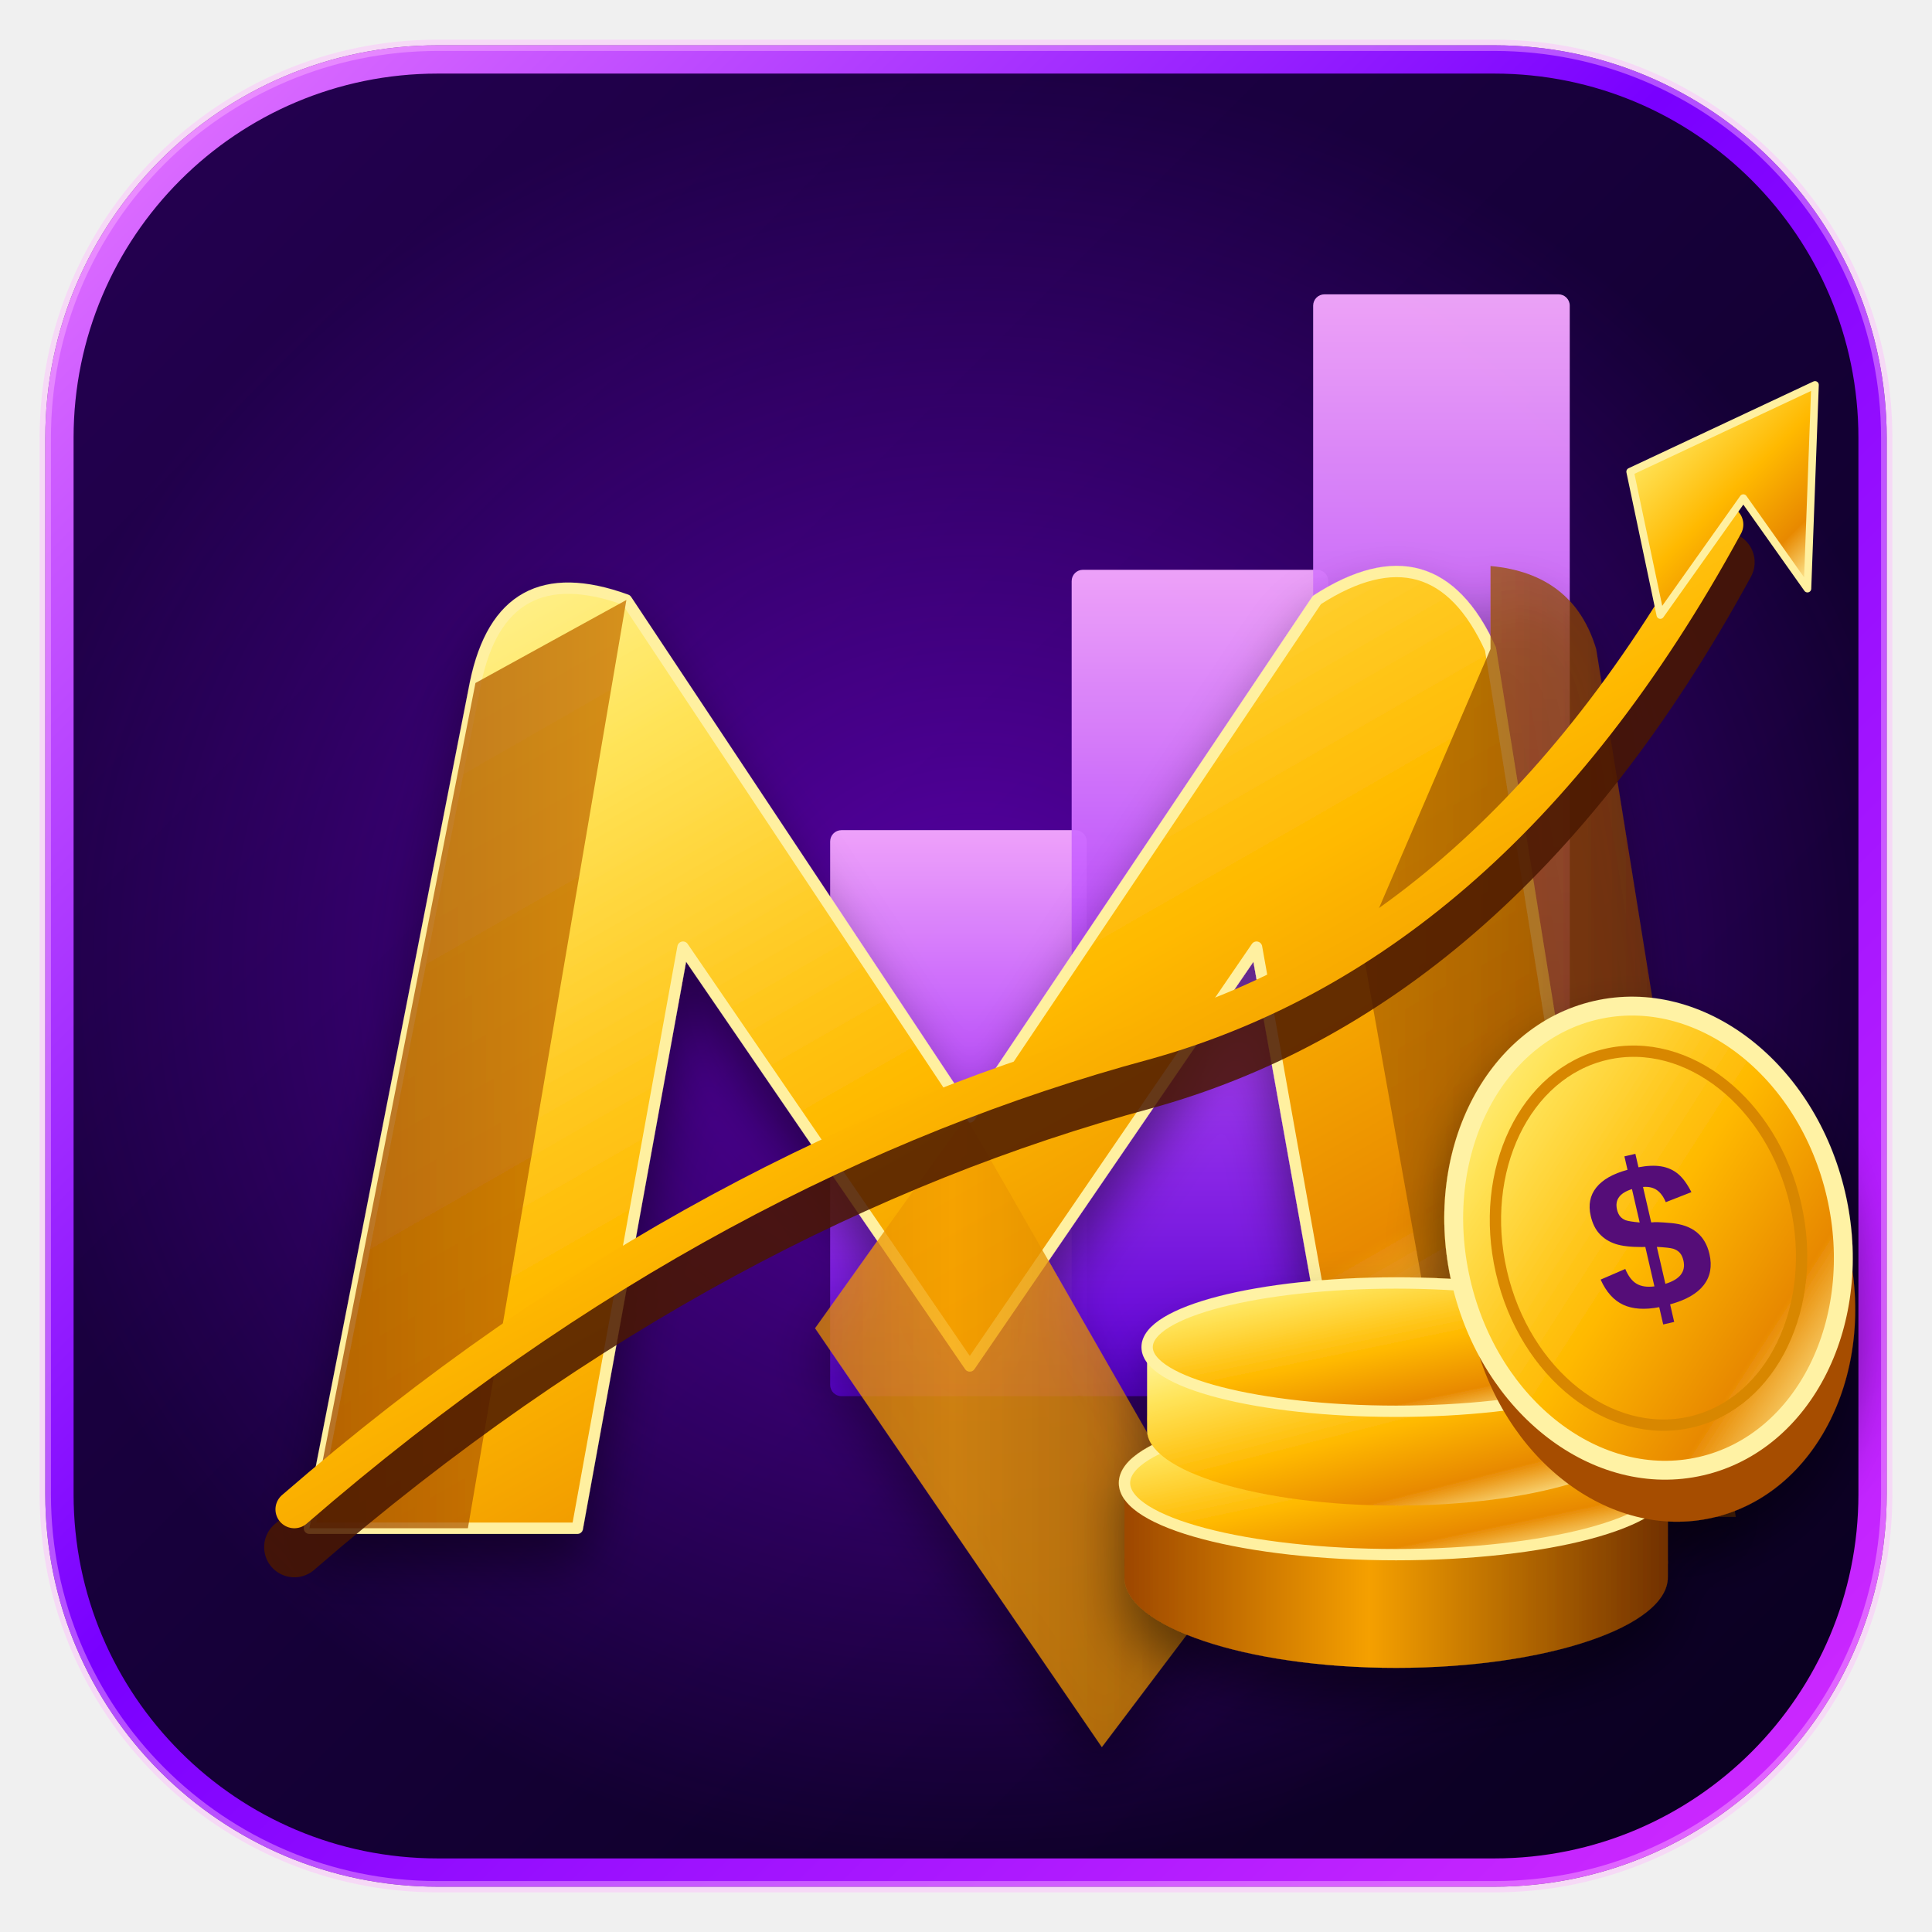
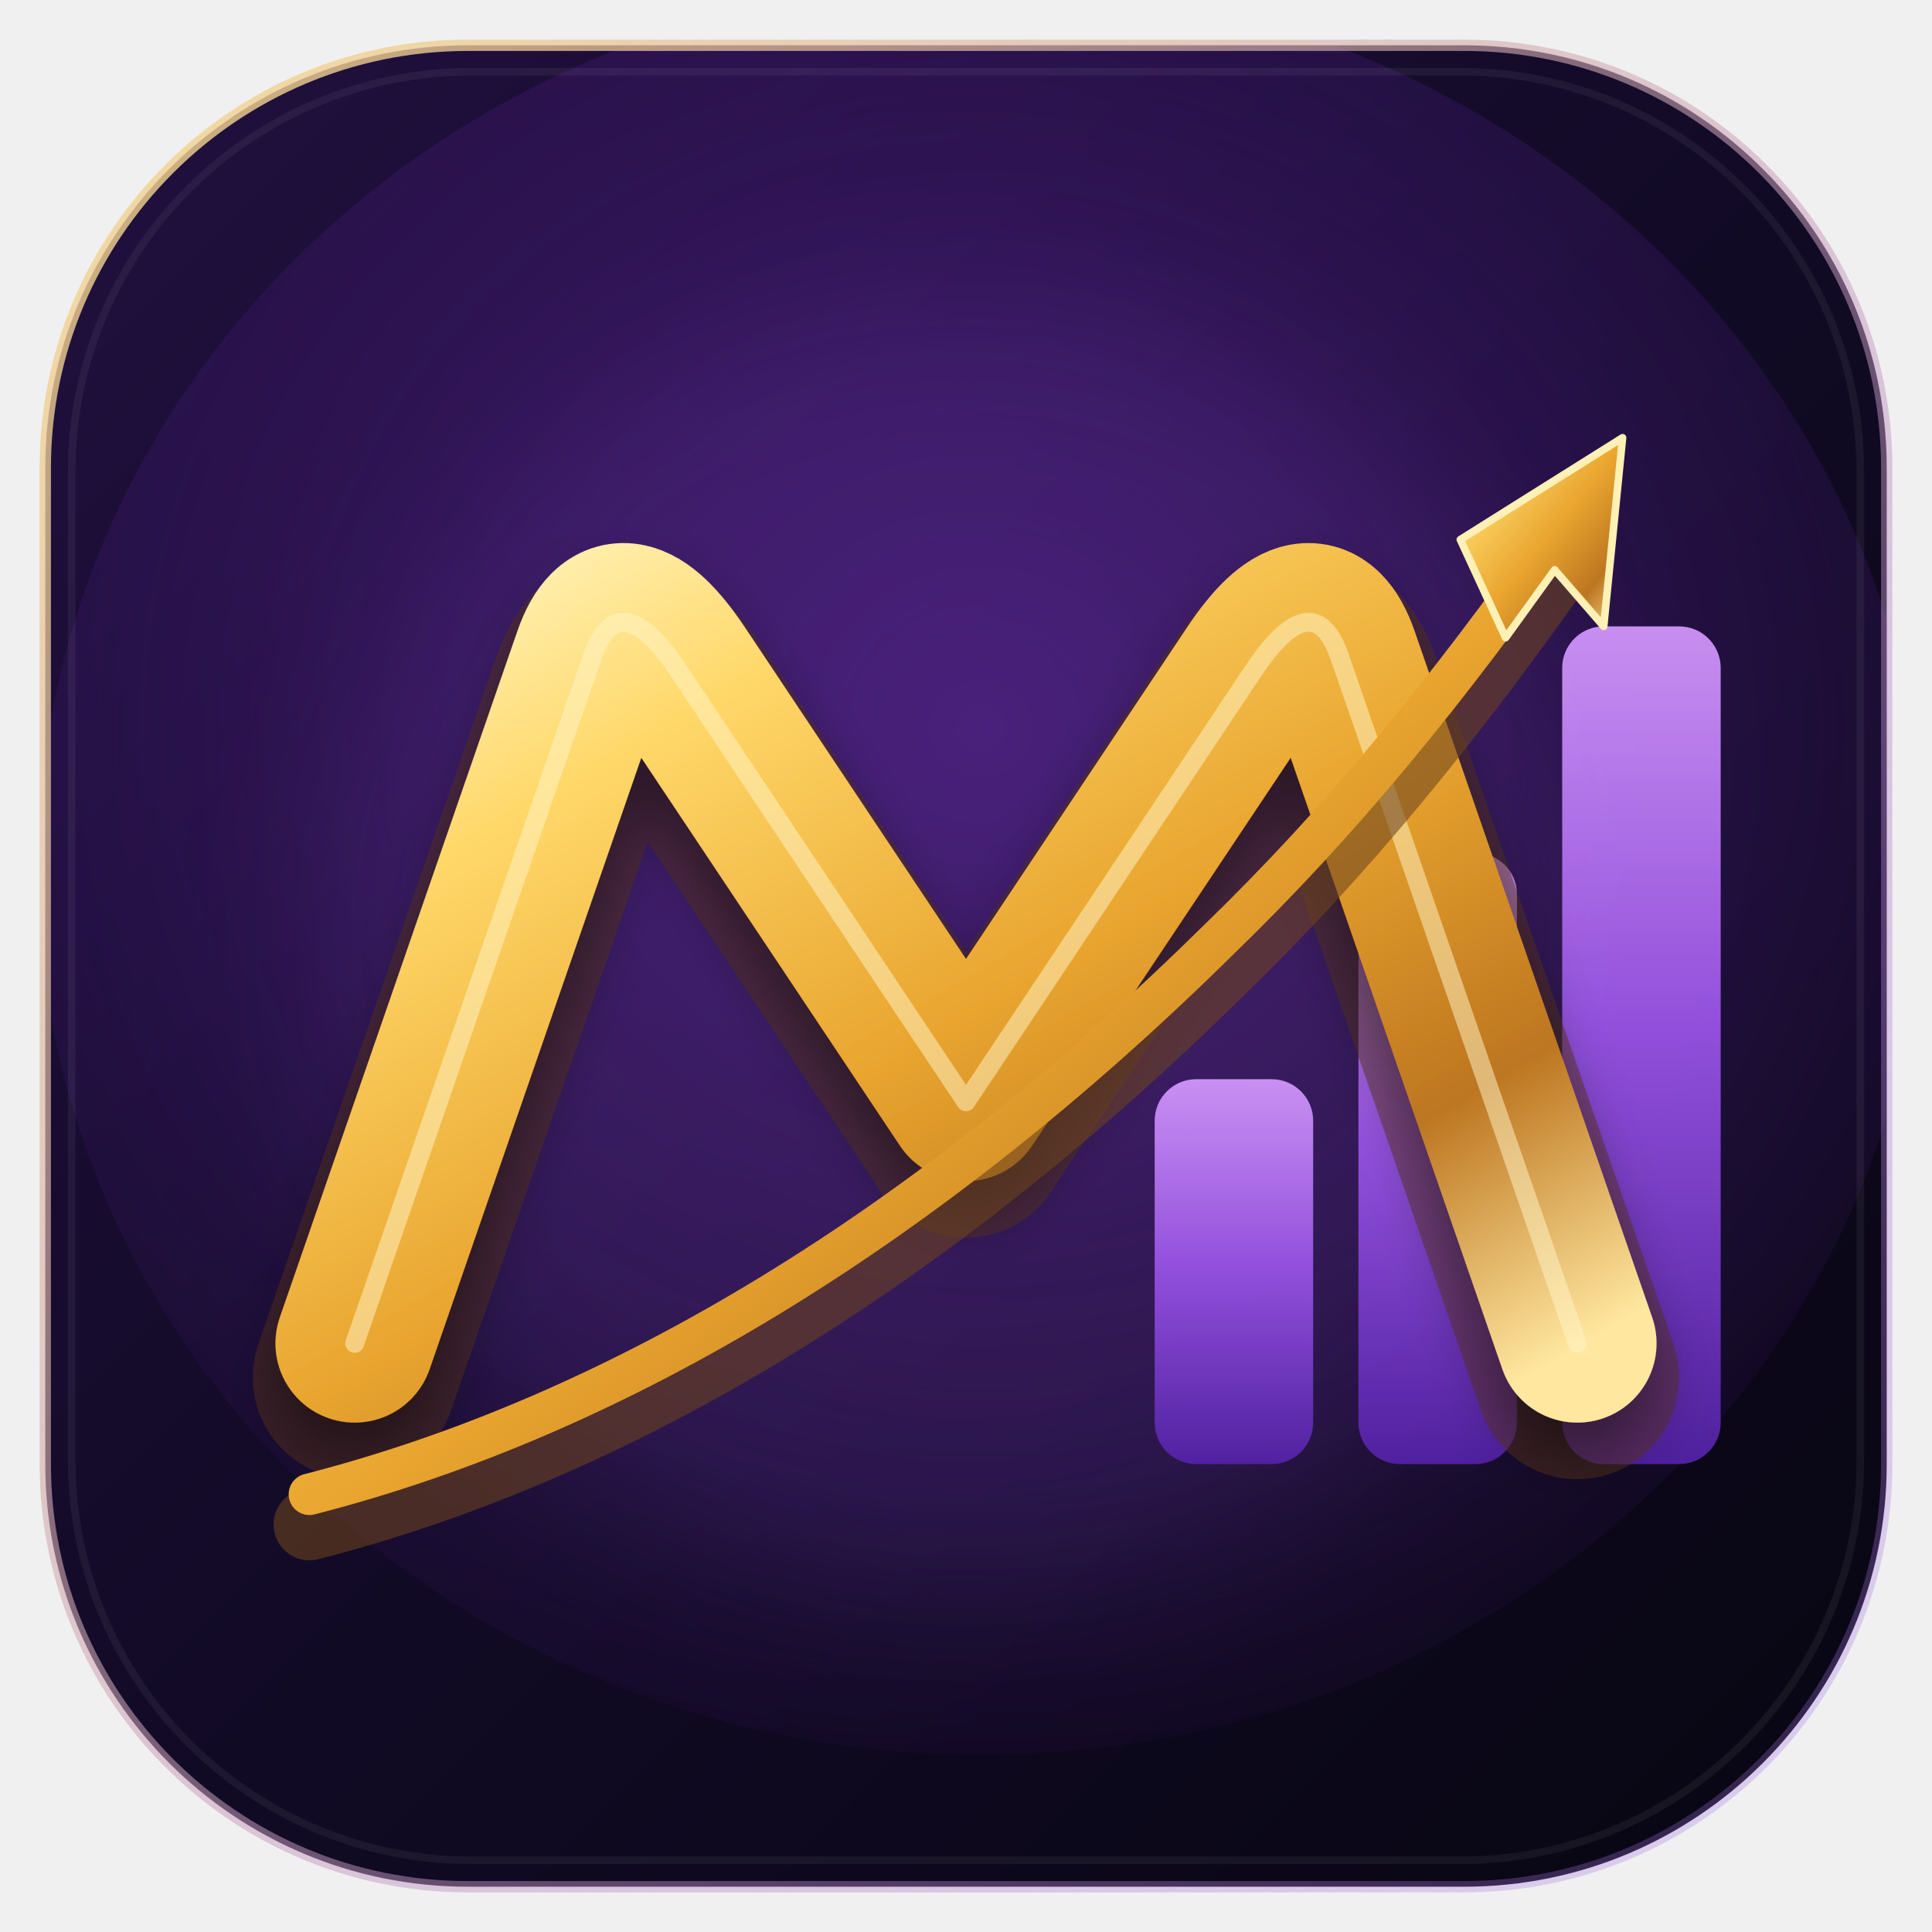
<svg xmlns="http://www.w3.org/2000/svg" viewBox="0 0 512 512" role="img" aria-labelledby="title desc">
  <defs>
-     <linearGradient id="bg" x1="0" y1="0" x2="1" y2="1">
-       <stop stop-color="#250052" />
-       <stop offset=".48" stop-color="#160039" />
-       <stop offset="1" stop-color="#09001e" />
+     <linearGradient id="background" x1="0" y1="0" x2="1" y2="1">
+       <stop stop-color="#21103f" />
+       <stop offset=".52" stop-color="#110a25" />
+       <stop offset="1" stop-color="#080612" />
    </linearGradient>
-     <linearGradient id="rim" x1="0" y1="0" x2="1" y2="1">
-       <stop stop-color="#e879ff" />
-       <stop offset=".45" stop-color="#7900ff" />
-       <stop offset="1" stop-color="#d42cff" />
+     <radialGradient id="ambient" cx="50%" cy="42%" r="66%">
+       <stop stop-color="#6425a8" stop-opacity=".55" />
+       <stop offset="1" stop-color="#6425a8" stop-opacity="0" />
+     </radialGradient>
+     <linearGradient id="gold" x1="0" y1="0" x2="1" y2="1">
+       <stop stop-color="#fff4bd" />
+       <stop offset=".2" stop-color="#ffd86a" />
+       <stop offset=".52" stop-color="#e9a52f" />
+       <stop offset=".78" stop-color="#bd7620" />
+       <stop offset="1" stop-color="#ffe7a0" />
    </linearGradient>
-     <linearGradient id="gold" x1="0" y1="0" x2=".8" y2="1">
-       <stop stop-color="#fff8a8" />
-       <stop offset=".22" stop-color="#ffe45a" />
-       <stop offset=".55" stop-color="#ffb900" />
-       <stop offset=".82" stop-color="#e88900" />
-       <stop offset="1" stop-color="#fff0a0" />
+     <linearGradient id="violet" x1="0" y1="0" x2="0" y2="1">
+       <stop stop-color="#d69aff" />
+       <stop offset=".48" stop-color="#9b55e8" />
+       <stop offset="1" stop-color="#5422a8" />
    </linearGradient>
-     <linearGradient id="goldSide" x1="0" y1="0" x2="1" y2="0">
-       <stop stop-color="#9d4700" />
-       <stop offset=".45" stop-color="#f5a000" />
-       <stop offset="1" stop-color="#713000" />
+     <linearGradient id="edge" x1="0" y1="0" x2="1" y2="1">
+       <stop stop-color="#f7d98b" stop-opacity=".85" />
+       <stop offset="1" stop-color="#9e6be8" stop-opacity=".25" />
    </linearGradient>
-     <linearGradient id="bars" x1="0" y1="0" x2="0" y2="1">
-       <stop stop-color="#f6aaff" />
-       <stop offset=".45" stop-color="#bd50ff" />
-       <stop offset="1" stop-color="#5b00d6" />
-     </linearGradient>
-     <radialGradient id="glow">
-       <stop stop-color="#8d00ff" stop-opacity=".55" />
-       <stop offset="1" stop-color="#8d00ff" stop-opacity="0" />
-     </radialGradient>
-     <filter id="shadow" x="-40%" y="-40%" width="180%" height="180%">
-       <feGaussianBlur stdDeviation="9" />
+     <filter id="softGlow" x="-40%" y="-40%" width="180%" height="180%">
+       <feGaussianBlur stdDeviation="18" />
    </filter>
-     <filter id="lift" x="-30%" y="-30%" width="160%" height="170%">
-       <feGaussianBlur in="SourceAlpha" stdDeviation="7" result="b" />
-       <feOffset dy="8" result="o" />
-       <feComponentTransfer>
-         <feFuncA type="linear" slope=".45" />
+     <filter id="markShadow" x="-30%" y="-30%" width="160%" height="170%">
+       <feGaussianBlur in="SourceAlpha" stdDeviation="8" result="blur" />
+       <feOffset dy="9" result="offset" />
+       <feComponentTransfer in="offset" result="shadow">
+         <feFuncA type="linear" slope=".42" />
      </feComponentTransfer>
      <feMerge>
-         <feMergeNode />
+         <feMergeNode in="shadow" />
        <feMergeNode in="SourceGraphic" />
      </feMerge>
    </filter>
    <clipPath id="tile">
-       <rect x="12" y="12" width="488" height="488" rx="104" />
+       <rect x="12" y="12" width="488" height="488" rx="112" />
    </clipPath>
  </defs>
-   <rect x="12" y="12" width="488" height="488" rx="104" fill="url(#bg)" />
+   <rect x="12" y="12" width="488" height="488" rx="112" fill="url(#background)" />
  <g clip-path="url(#tile)">
-     <ellipse cx="258" cy="256" rx="260" ry="240" fill="url(#glow)" />
-     <rect x="15" y="15" width="482" height="482" rx="101" fill="none" stroke="url(#rim)" stroke-width="9" />
-     <path d="M220 72h80v290h-80z" fill="url(#bars)" opacity=".0" />
-     <rect x="220" y="220" width="68" height="150" rx="3" fill="url(#bars)" opacity=".95" />
-     <rect x="284" y="151" width="68" height="219" rx="3" fill="url(#bars)" opacity=".95" />
-     <rect x="348" y="78" width="68" height="292" rx="3" fill="url(#bars)" opacity=".95" />
-     <g filter="url(#lift)">
-       <path d="M82 405 126 181q7-34 40-22l91 137 92-137q31-20 46 13l37 230-72 0-27-151-76 111-76-111-28 154z" fill="url(#gold)" stroke="#fff0a0" stroke-width="3" stroke-linejoin="round" />
-       <path d="M82 405 126 181l40-22-42 246zM256 296l-40 56 76 111 34-45zM395 172l-34 79 27 151 72 0-37-230q-6-20-28-22z" fill="url(#goldSide)" opacity=".75" />
+     <ellipse cx="260" cy="230" rx="250" ry="235" fill="url(#ambient)" />
+     <circle cx="255" cy="250" r="170" fill="#8d52d4" opacity=".12" filter="url(#softGlow)" />
+     <g opacity=".92">
+       <rect x="306" y="286" width="42" height="102" rx="11" fill="url(#violet)" />
+       <rect x="360" y="226" width="42" height="162" rx="11" fill="url(#violet)" />
+       <rect x="414" y="166" width="42" height="222" rx="11" fill="url(#violet)" />
    </g>
-     <path d="M78 410c75-65 151-104 225-124 58-16 111-58 154-137" fill="none" stroke="#4a1700" stroke-width="16" stroke-linecap="round" opacity=".85" />
-     <path d="M78 400c75-65 151-104 225-124 58-16 111-58 154-137" fill="none" stroke="url(#gold)" stroke-width="10" stroke-linecap="round" />
-     <path d="m432 125 49-23-2 54-17-24-22 31z" fill="url(#gold)" stroke="#fff0a0" stroke-width="2" stroke-linejoin="round" />
-     <g filter="url(#lift)">
-       <ellipse cx="370" cy="414" rx="72" ry="19" fill="#7b3500" />
-       <path d="M298 393h144v25c0 13-32 24-72 24s-72-11-72-24z" fill="url(#goldSide)" />
-       <ellipse cx="370" cy="393" rx="72" ry="19" fill="url(#gold)" stroke="#fff0a0" stroke-width="3" />
-       <ellipse cx="370" cy="376" rx="66" ry="17" fill="url(#goldSide)" />
-       <path d="M304 357h132v22c0 11-30 20-66 20s-66-9-66-20z" fill="url(#gold)" />
-       <ellipse cx="370" cy="357" rx="66" ry="17" fill="url(#gold)" stroke="#fff2a4" stroke-width="3" />
-       <g transform="rotate(-13 438 333)">
-         <ellipse cx="438" cy="342" rx="51" ry="62" fill="#a64e00" />
-         <ellipse cx="438" cy="328" rx="51" ry="62" fill="url(#gold)" stroke="#fff2a4" stroke-width="5" />
-         <ellipse cx="438" cy="328" rx="40" ry="50" fill="none" stroke="#d88700" stroke-width="3" />
-         <text x="438" y="347" text-anchor="middle" font-family="Arial,sans-serif" font-size="56" font-weight="900" fill="#551078">$</text>
-       </g>
-     </g>
+     <path d="M94 356 157 174 Q164 154 180 178 L256 292 332 178 Q348 154 355 174 L418 356" fill="none" stroke="#5a3519" stroke-width="54" stroke-linecap="round" stroke-linejoin="round" opacity=".48" transform="translate(0 9)" />
+     <path d="M94 356 157 174 Q164 154 180 178 L256 292 332 178 Q348 154 355 174 L418 356" fill="none" stroke="url(#gold)" stroke-width="42" stroke-linecap="round" stroke-linejoin="round" filter="url(#markShadow)" />
+     <path d="M94 356 157 174 Q164 154 180 178 L256 292 332 178 Q348 154 355 174 L418 356" fill="none" stroke="#fff4c7" stroke-opacity=".52" stroke-width="5" stroke-linecap="round" stroke-linejoin="round" />
+     <path d="M82 404 C164 383 246 333 323 257 C355 226 383 192 414 148" fill="none" stroke="#6d431d" stroke-width="19" stroke-linecap="round" opacity=".58" />
+     <path d="M82 396 C164 375 246 325 323 249 C355 218 383 184 414 140" fill="none" stroke="url(#gold)" stroke-width="11" stroke-linecap="round" />
+     <path d="M387 143 430 116 425 166 412 151 399 169Z" fill="url(#gold)" stroke="#fff1b5" stroke-width="2" stroke-linejoin="round" />
  </g>
-   <rect x="12" y="12" width="488" height="488" rx="104" fill="none" stroke="#ffb9ff" stroke-opacity=".42" stroke-width="3" />
+   <rect x="12" y="12" width="488" height="488" rx="112" fill="none" stroke="url(#edge)" stroke-width="3" />
+   <rect x="19" y="19" width="474" height="474" rx="106" fill="none" stroke="#ffffff" stroke-opacity=".055" stroke-width="2" />
</svg>
